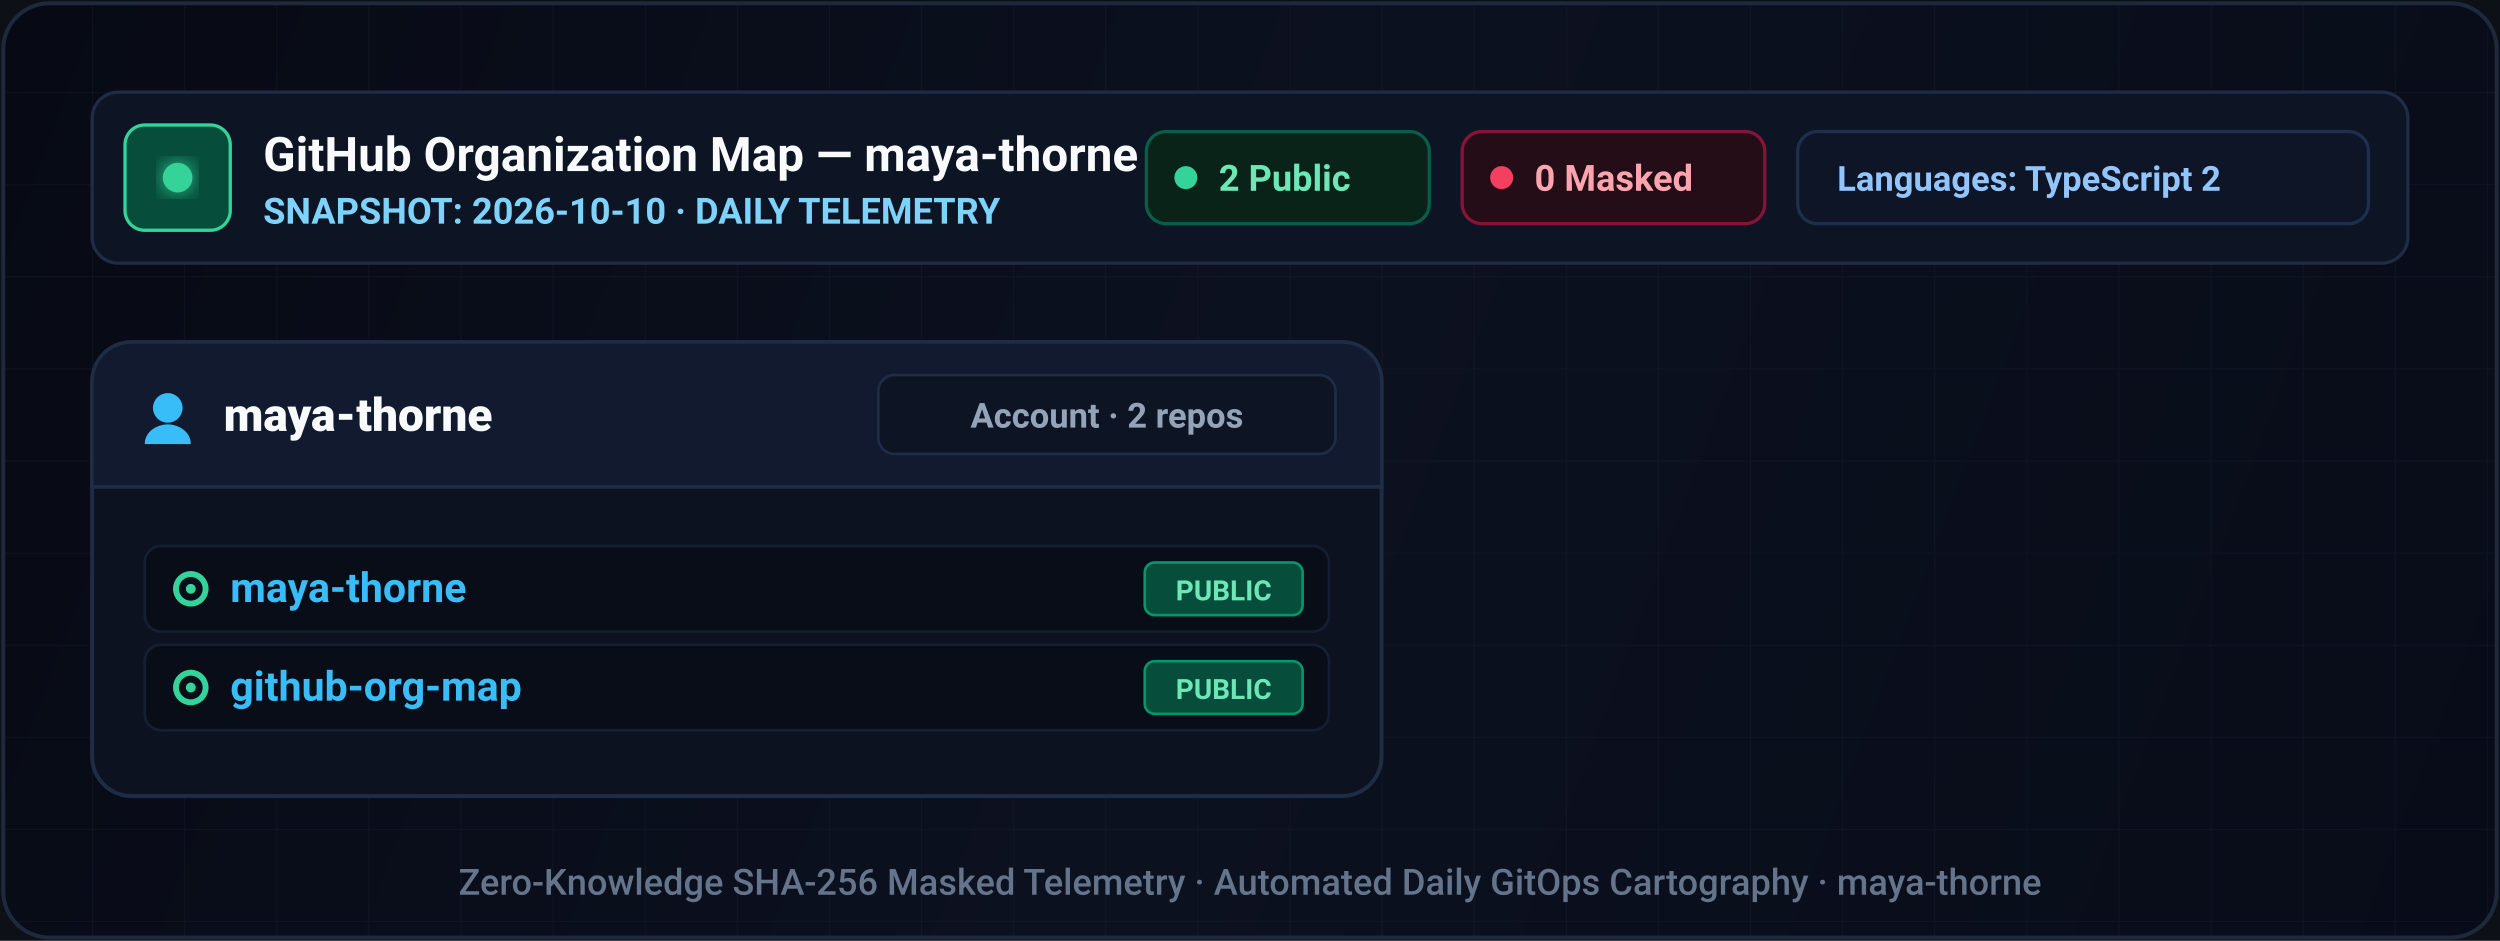
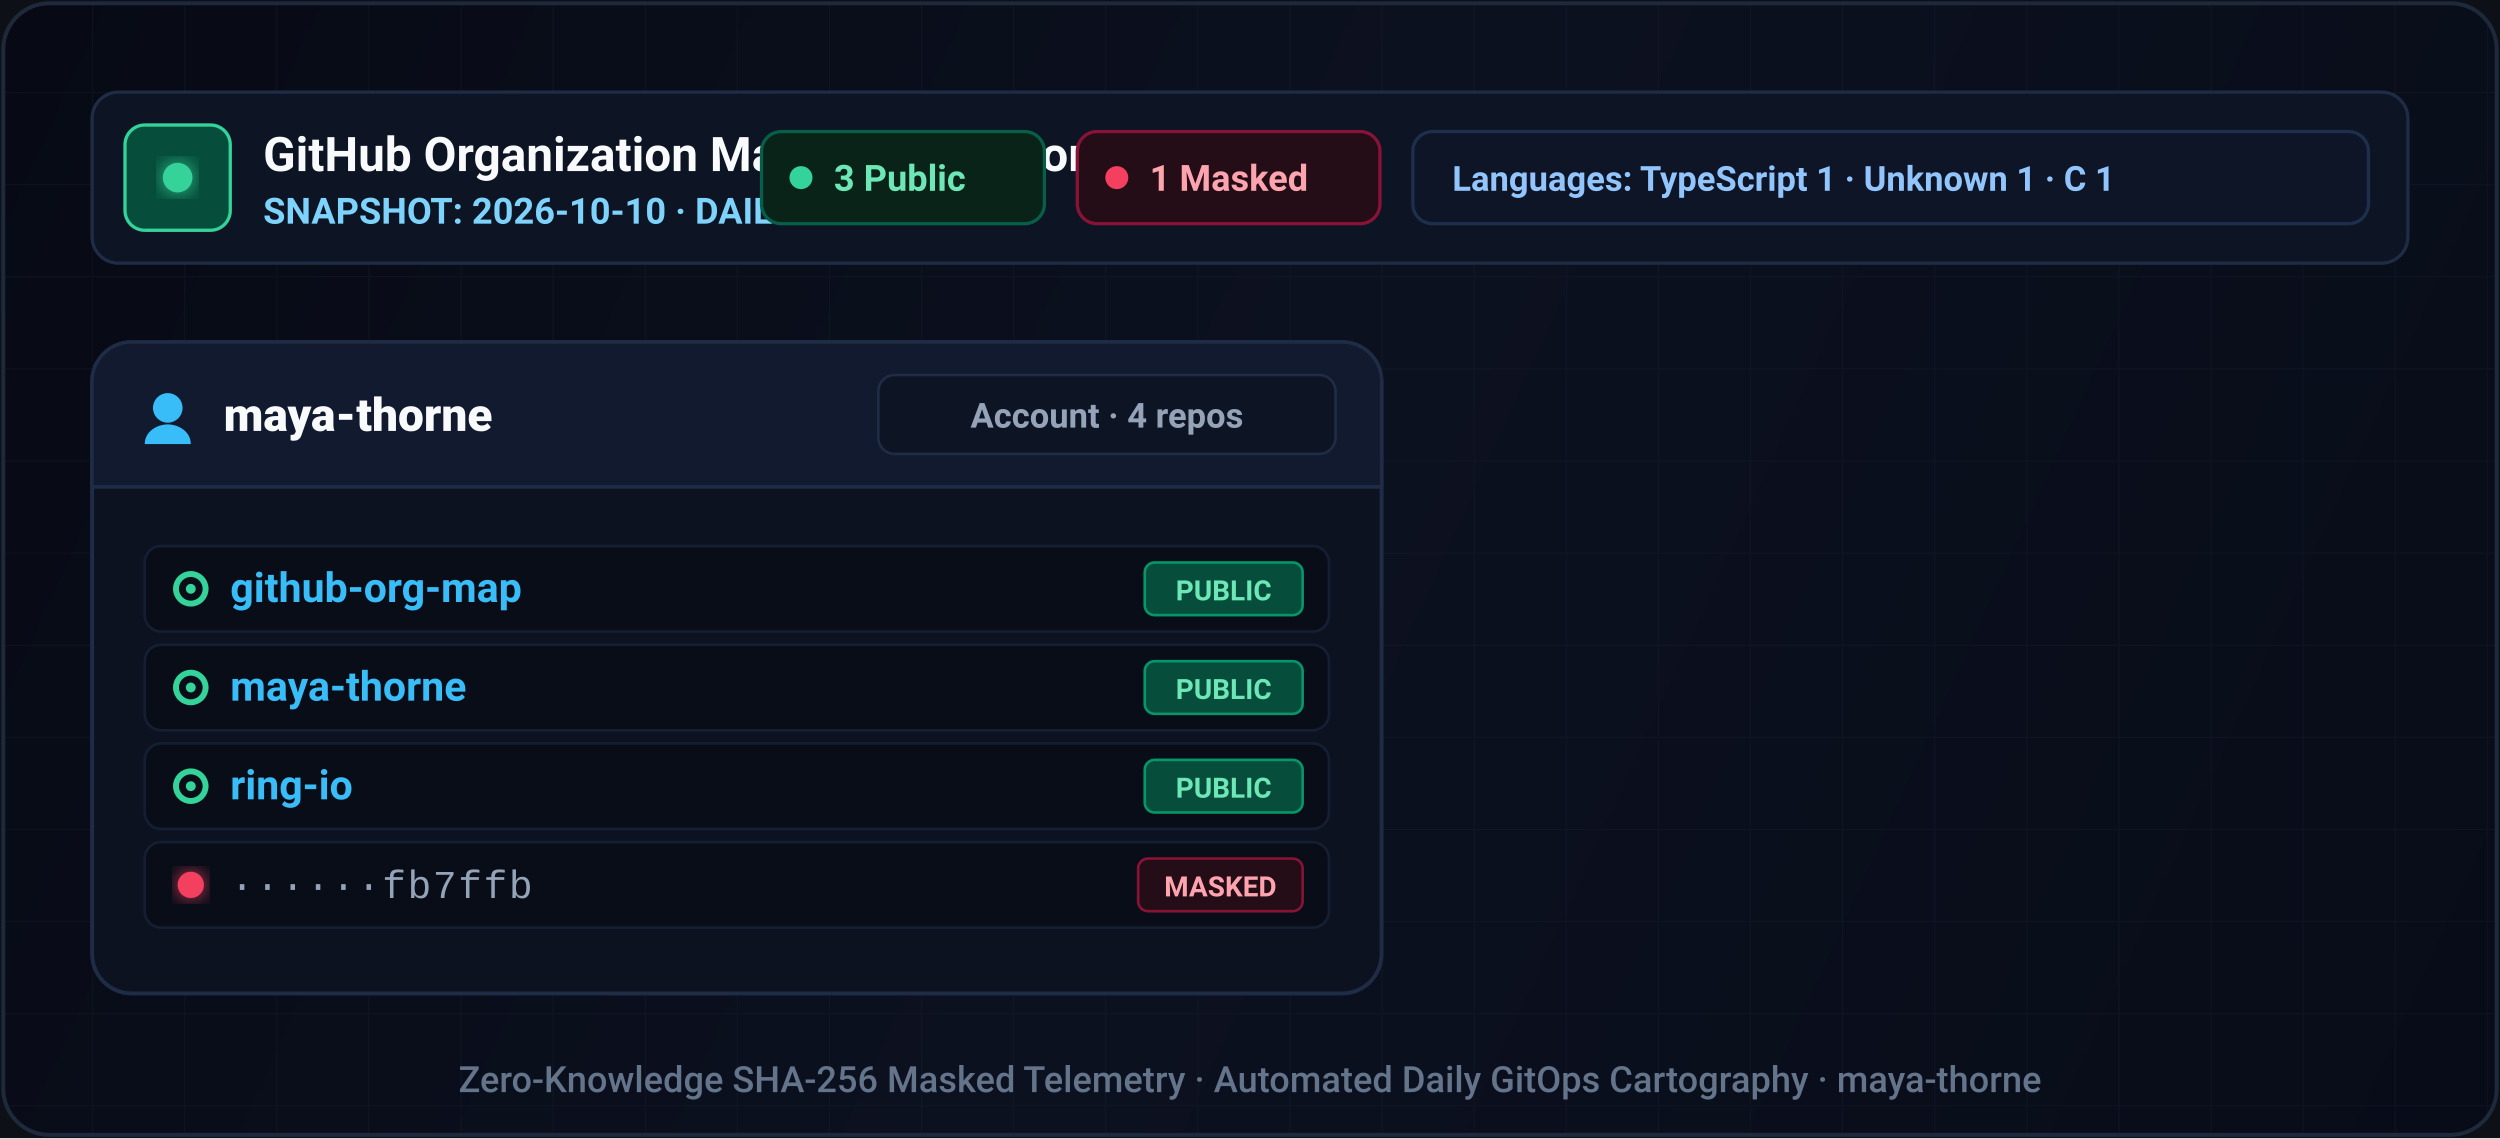
- <svg xmlns="http://www.w3.org/2000/svg" viewBox="0 0 760 286" width="760" height="286" role="img" aria-label="GitHub organization map for maya-thorne on 2026-10-10">
+ <svg xmlns="http://www.w3.org/2000/svg" viewBox="0 0 760 346" width="760" height="346" role="img" aria-label="GitHub organization map for maya-thorne on 2026-10-10">
  <defs>
-     <linearGradient id="canvas-bg" x1="0" y1="0" x2="760" y2="286" gradientUnits="userSpaceOnUse">
+     <linearGradient id="canvas-bg" x1="0" y1="0" x2="760" y2="346" gradientUnits="userSpaceOnUse">
      <stop offset="0%" stop-color="#070a14" />
      <stop offset="50%" stop-color="#0c1120" />
      <stop offset="100%" stop-color="#080c18" />
    </linearGradient>
    <pattern id="ui-grid" width="28" height="28" patternUnits="userSpaceOnUse">
      <path d="M 28 0 L 0 0 0 28" fill="none" stroke="#1e293b" stroke-width="0.6" stroke-opacity="0.25" />
    </pattern>
    <filter id="badge-glow" x="-20%" y="-20%" width="140%" height="140%">
      <feGaussianBlur stdDeviation="3" result="blur" />
      <feMerge>
        <feMergeNode in="blur" />
        <feMergeNode in="SourceGraphic" />
      </feMerge>
    </filter>
  </defs>
-   <rect width="760" height="286" fill="#0d1117" />
-   <rect x="1" y="1" width="758" height="284" rx="14" fill="url(#canvas-bg)" stroke="#1e293b" stroke-width="1.2" />
-   <rect x="1" y="1" width="758" height="284" rx="14" fill="url(#ui-grid)" />
+   <rect width="760" height="346" fill="#0d1117" />
+   <rect x="1" y="1" width="758" height="344" rx="14" fill="url(#canvas-bg)" stroke="#1e293b" stroke-width="1.2" />
+   <rect x="1" y="1" width="758" height="344" rx="14" fill="url(#ui-grid)" />
  <g transform="translate(28, 28)">
    <rect width="704" height="52" rx="8" fill="#0d1424" stroke="#1e2c45" stroke-width="1" />
    <rect x="10" y="10" width="32" height="32" rx="6" fill="#064e3b" stroke="#34d399" stroke-width="1" />
    <circle cx="26" cy="26" r="4.5" fill="#34d399" filter="url(#badge-glow)" />
    <text x="52" y="24" fill="#f8fafc" font-family="-apple-system, BlinkMacSystemFont, 'Segoe UI', Roboto, Helvetica, Arial, sans-serif" font-size="14.5" font-weight="700">GitHub Organization Map — maya-thorne</text>
    <text x="52" y="40" fill="#7dd3fc" font-family="-apple-system, BlinkMacSystemFont, 'Segoe UI', Roboto, Helvetica, Arial, sans-serif" font-size="11" font-weight="600">SNAPSHOT: 2026-10-10 · DAILY TELEMETRY</text>
-     <g transform="translate(320.5, 12)">
+     <g transform="translate(203.5, 12)">
      <rect width="86" height="28" rx="6" fill="#092319" stroke="#065f46" stroke-width="1" />
      <circle cx="12" cy="14" r="3.5" fill="#34d399" />
-       <text x="22" y="18" fill="#6ee7b7" font-family="-apple-system, BlinkMacSystemFont, 'Segoe UI', Roboto, Helvetica, Arial, sans-serif" font-size="11" font-weight="700">2 Public</text>
+       <text x="22" y="18" fill="#6ee7b7" font-family="-apple-system, BlinkMacSystemFont, 'Segoe UI', Roboto, Helvetica, Arial, sans-serif" font-size="11" font-weight="700">3 Public</text>
    </g>
-     <g transform="translate(416.5, 12)">
+     <g transform="translate(299.5, 12)">
      <rect width="92" height="28" rx="6" fill="#240d16" stroke="#881337" stroke-width="1" />
      <circle cx="12" cy="14" r="3.5" fill="#f43f5e" />
-       <text x="22" y="18" fill="#fda4af" font-family="-apple-system, BlinkMacSystemFont, 'Segoe UI', Roboto, Helvetica, Arial, sans-serif" font-size="11" font-weight="700">0 Masked</text>
+       <text x="22" y="18" fill="#fda4af" font-family="-apple-system, BlinkMacSystemFont, 'Segoe UI', Roboto, Helvetica, Arial, sans-serif" font-size="11" font-weight="700">1 Masked</text>
    </g>
-     <g transform="translate(518.5, 12)">
-       <rect width="173.5" height="28" rx="6" fill="#0d1527" stroke="#1d2f4d" stroke-width="1" />
-       <text x="12" y="18" fill="#93c5fd" font-family="-apple-system, BlinkMacSystemFont, 'Segoe UI', Roboto, Helvetica, Arial, sans-serif" font-size="10.5" font-weight="600">Languages: TypeScript 2</text>
+     <g transform="translate(401.5, 12)">
+       <rect width="290.5" height="28" rx="6" fill="#0d1527" stroke="#1d2f4d" stroke-width="1" />
+       <text x="12" y="18" fill="#93c5fd" font-family="-apple-system, BlinkMacSystemFont, 'Segoe UI', Roboto, Helvetica, Arial, sans-serif" font-size="10.5" font-weight="600">Languages: TypeScript 1 · Unknown 1 · C 1</text>
    </g>
  </g>
  <g>
-     <rect x="28" y="104" width="392" height="138" rx="12" fill="#0c1220" stroke="#1e2c45" stroke-width="1.2" />
+     <rect x="28" y="104" width="392" height="198" rx="12" fill="#0c1220" stroke="#1e2c45" stroke-width="1.2" />
    <path d="M 28 116 C 28 109.37 33.37 104 40 104 L 408 104 C 414.63 104 420 109.37 420 116 L 420 148 L 28 148 Z" fill="#111a2e" stroke="#1e2c45" stroke-width="1" />
    <line x1="28" y1="148" x2="420" y2="148" stroke="#1e2c45" stroke-width="1" />
    <g transform="translate(42, 118)">
      <circle cx="9" cy="6" r="4.5" fill="#38bdf8" />
      <path d="M 2 17 C 2 13 6 11 9 11 C 12 11 16 13 16 17 Z" fill="#38bdf8" />
    </g>
    <text x="68" y="131" fill="#f8fafc" font-family="-apple-system, BlinkMacSystemFont, 'Segoe UI', Roboto, Helvetica, Arial, sans-serif" font-size="14" font-weight="800">maya-thorne</text>
    <rect x="267" y="114" width="139" height="24" rx="5" fill="#0d1424" stroke="#1e2c45" stroke-width="0.8" />
-     <text x="336.5" y="130" fill="#94a3b8" font-family="-apple-system, BlinkMacSystemFont, 'Segoe UI', Roboto, Helvetica, Arial, sans-serif" font-size="10.5" font-weight="600" text-anchor="middle">Account · 2 repos</text>
+     <text x="336.5" y="130" fill="#94a3b8" font-family="-apple-system, BlinkMacSystemFont, 'Segoe UI', Roboto, Helvetica, Arial, sans-serif" font-size="10.5" font-weight="600" text-anchor="middle">Account · 4 repos</text>
    <rect x="44" y="166" width="360" height="26" rx="5" fill="#080d18" stroke="#151f33" stroke-width="0.8" />
    <circle cx="58" cy="179" r="4.5" fill="none" stroke="#34d399" stroke-width="1.8" />
    <circle cx="58" cy="179" r="1.5" fill="#34d399" />
-     <text x="70" y="183" fill="#38bdf8" font-family="-apple-system, BlinkMacSystemFont, 'Segoe UI', Roboto, Helvetica, Arial, sans-serif" font-size="12.5" font-weight="600">maya-thorne</text>
+     <text x="70" y="183" fill="#38bdf8" font-family="-apple-system, BlinkMacSystemFont, 'Segoe UI', Roboto, Helvetica, Arial, sans-serif" font-size="12.5" font-weight="600">github-org-map</text>
    <rect x="348" y="171" width="48" height="16" rx="3" fill="#064e3b" stroke="#059669" stroke-width="0.8" />
    <text x="372" y="182.5" fill="#6ee7b7" font-family="-apple-system, BlinkMacSystemFont, 'Segoe UI', Roboto, Helvetica, Arial, sans-serif" font-size="8.5" font-weight="700" text-anchor="middle">PUBLIC</text>
    <rect x="44" y="196" width="360" height="26" rx="5" fill="#080d18" stroke="#151f33" stroke-width="0.8" />
    <circle cx="58" cy="209" r="4.5" fill="none" stroke="#34d399" stroke-width="1.8" />
    <circle cx="58" cy="209" r="1.5" fill="#34d399" />
-     <text x="70" y="213" fill="#38bdf8" font-family="-apple-system, BlinkMacSystemFont, 'Segoe UI', Roboto, Helvetica, Arial, sans-serif" font-size="12.5" font-weight="600">github-org-map</text>
+     <text x="70" y="213" fill="#38bdf8" font-family="-apple-system, BlinkMacSystemFont, 'Segoe UI', Roboto, Helvetica, Arial, sans-serif" font-size="12.5" font-weight="600">maya-thorne</text>
    <rect x="348" y="201" width="48" height="16" rx="3" fill="#064e3b" stroke="#059669" stroke-width="0.8" />
    <text x="372" y="212.5" fill="#6ee7b7" font-family="-apple-system, BlinkMacSystemFont, 'Segoe UI', Roboto, Helvetica, Arial, sans-serif" font-size="8.5" font-weight="700" text-anchor="middle">PUBLIC</text>
+     <rect x="44" y="226" width="360" height="26" rx="5" fill="#080d18" stroke="#151f33" stroke-width="0.8" />
+     <circle cx="58" cy="239" r="4.5" fill="none" stroke="#34d399" stroke-width="1.8" />
+     <circle cx="58" cy="239" r="1.5" fill="#34d399" />
+     <text x="70" y="243" fill="#38bdf8" font-family="-apple-system, BlinkMacSystemFont, 'Segoe UI', Roboto, Helvetica, Arial, sans-serif" font-size="12.5" font-weight="600">ring-io</text>
+     <rect x="348" y="231" width="48" height="16" rx="3" fill="#064e3b" stroke="#059669" stroke-width="0.8" />
+     <text x="372" y="242.5" fill="#6ee7b7" font-family="-apple-system, BlinkMacSystemFont, 'Segoe UI', Roboto, Helvetica, Arial, sans-serif" font-size="8.5" font-weight="700" text-anchor="middle">PUBLIC</text>
+     <rect x="44" y="256" width="360" height="26" rx="5" fill="#080d18" stroke="#151f33" stroke-width="0.8" />
+     <circle cx="58" cy="269" r="4" fill="#f43f5e" filter="url(#badge-glow)" />
+     <text x="70" y="273" fill="#94a3b8" font-family="ui-monospace, SFMono-Regular, 'SF Mono', Menlo, Monaco, Consolas, 'Liberation Mono', monospace" font-size="12" letter-spacing="0.5">······fb7ffb</text>
+     <rect x="346" y="261" width="50" height="16" rx="3" fill="#240d16" stroke="#881337" stroke-width="0.8" />
+     <text x="371" y="272.5" fill="#fda4af" font-family="-apple-system, BlinkMacSystemFont, 'Segoe UI', Roboto, Helvetica, Arial, sans-serif" font-size="8.5" font-weight="700" text-anchor="middle">MASKED</text>
  </g>
-   <text x="380" y="272" fill="#64748b" font-family="-apple-system, BlinkMacSystemFont, 'Segoe UI', Roboto, Helvetica, Arial, sans-serif" font-size="11" font-weight="500" text-anchor="middle">
+   <text x="380" y="332" fill="#64748b" font-family="-apple-system, BlinkMacSystemFont, 'Segoe UI', Roboto, Helvetica, Arial, sans-serif" font-size="11" font-weight="500" text-anchor="middle">
    Zero-Knowledge SHA-256 Masked Telemetry · Automated Daily GitOps Cartography · maya-thorne
  </text>
</svg>
